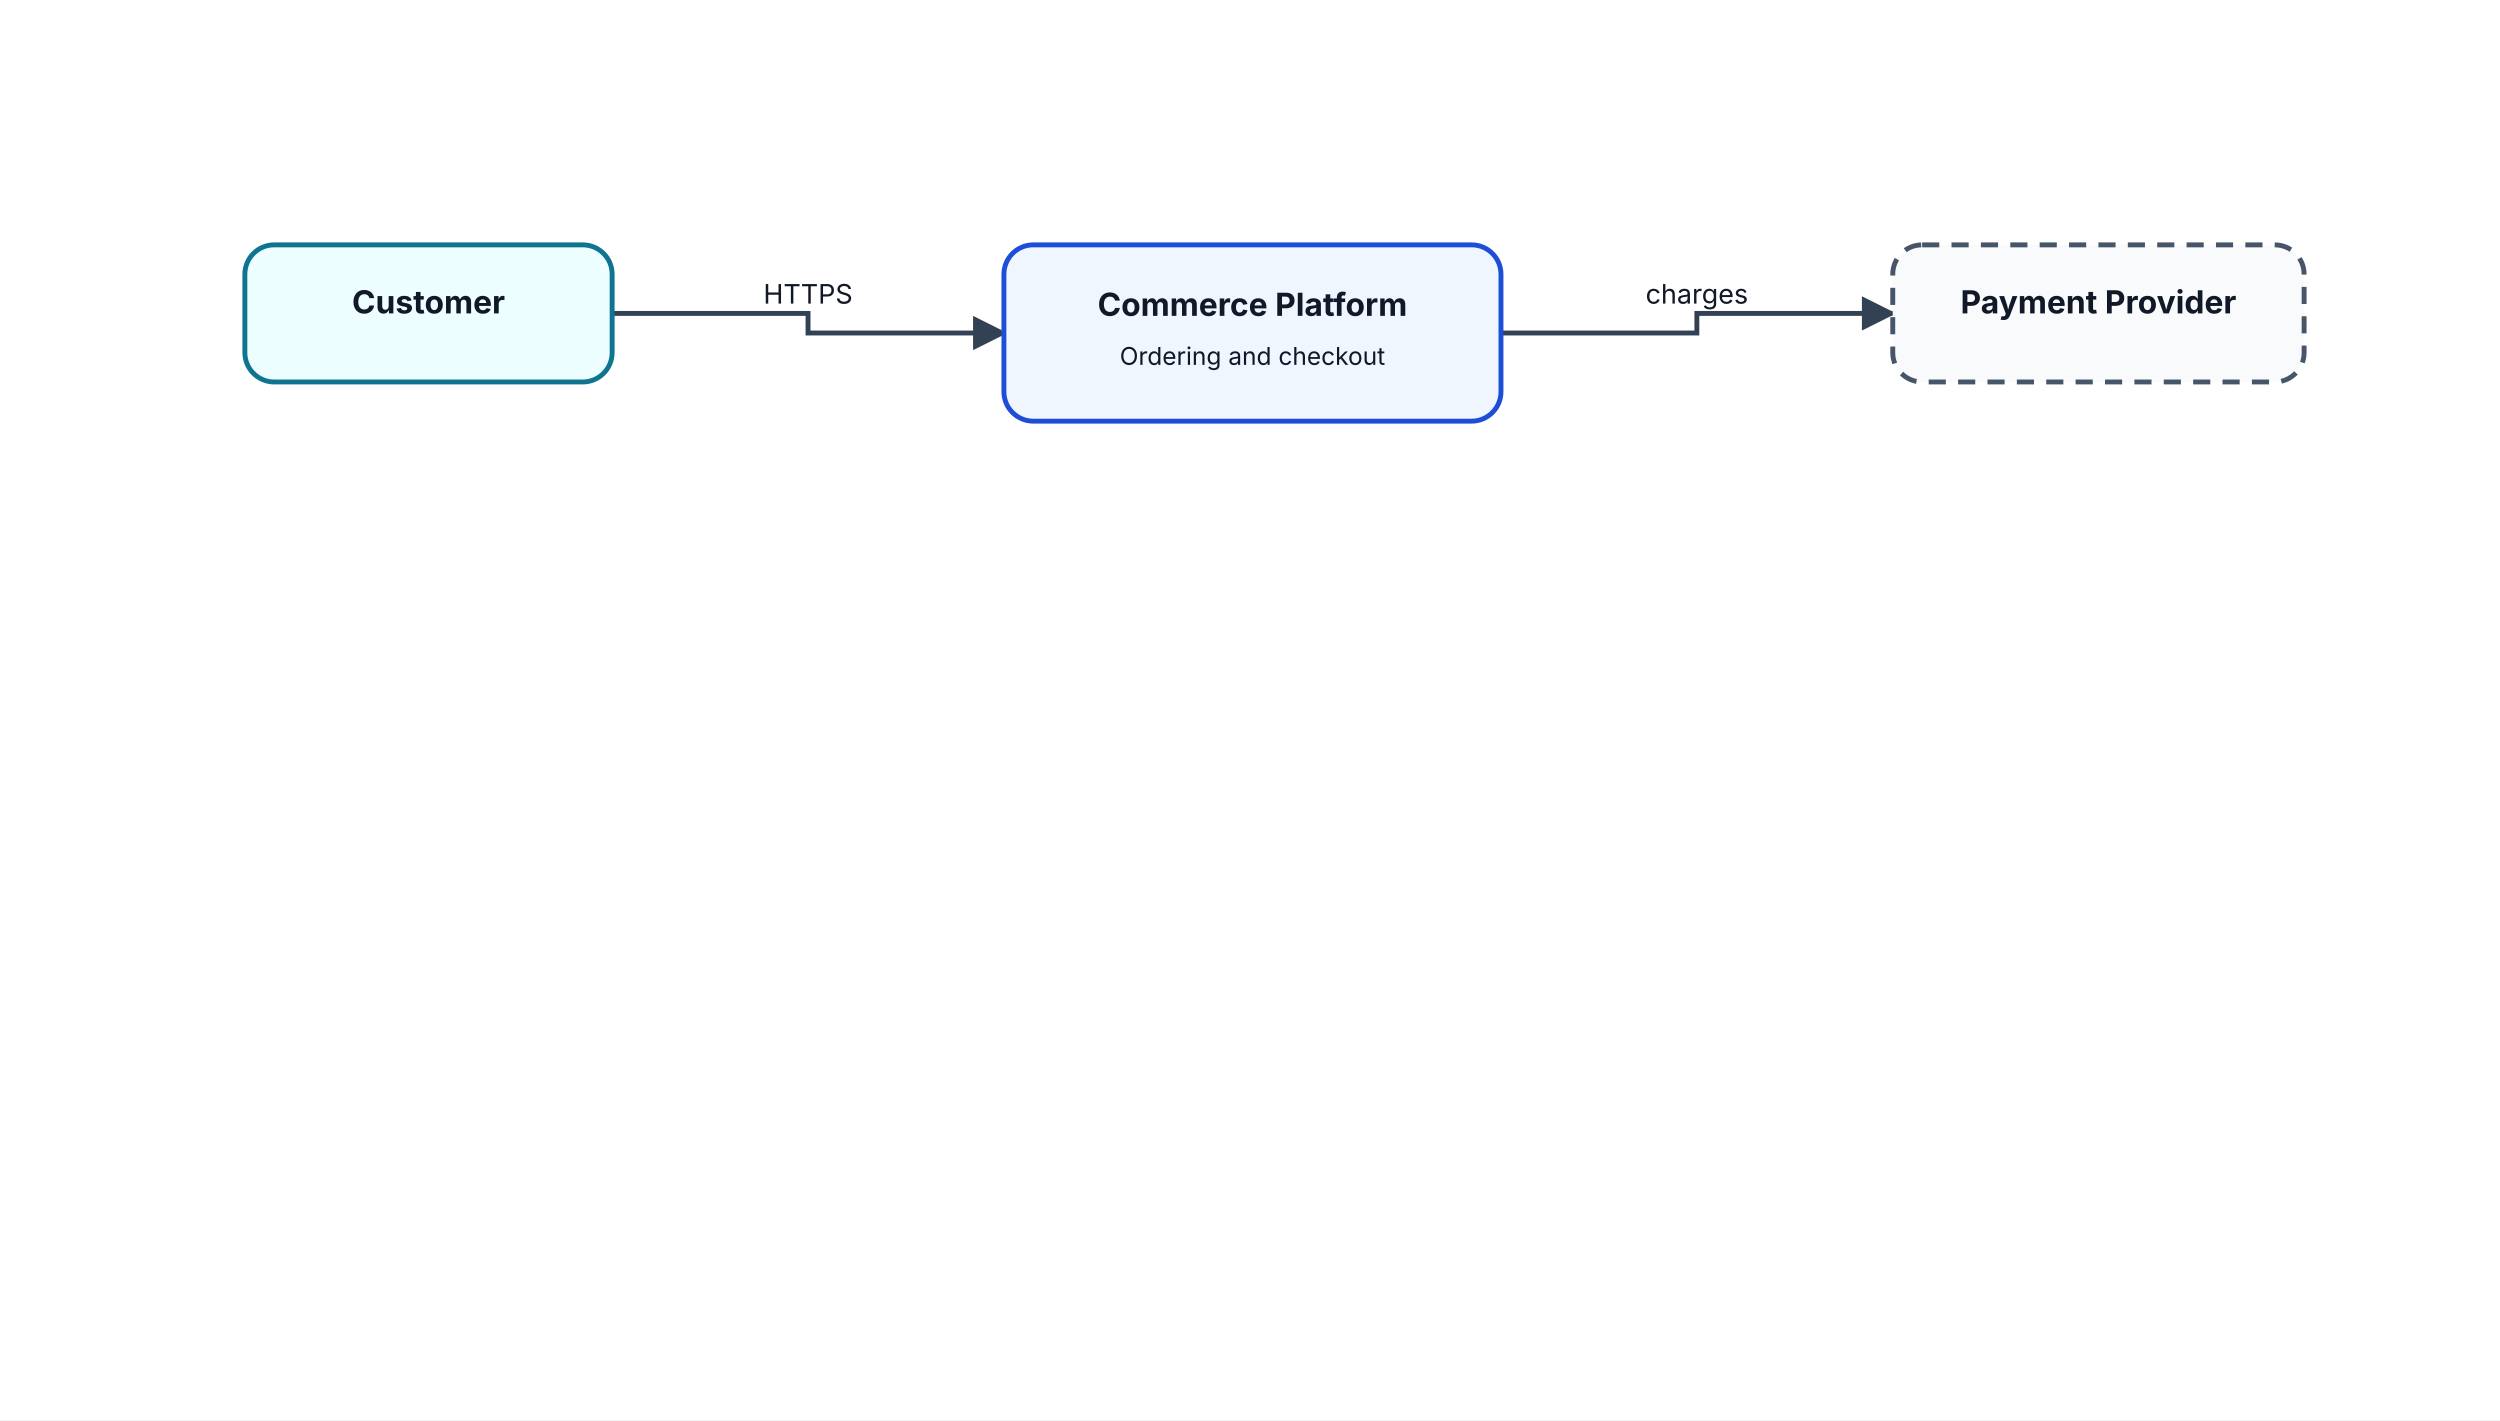
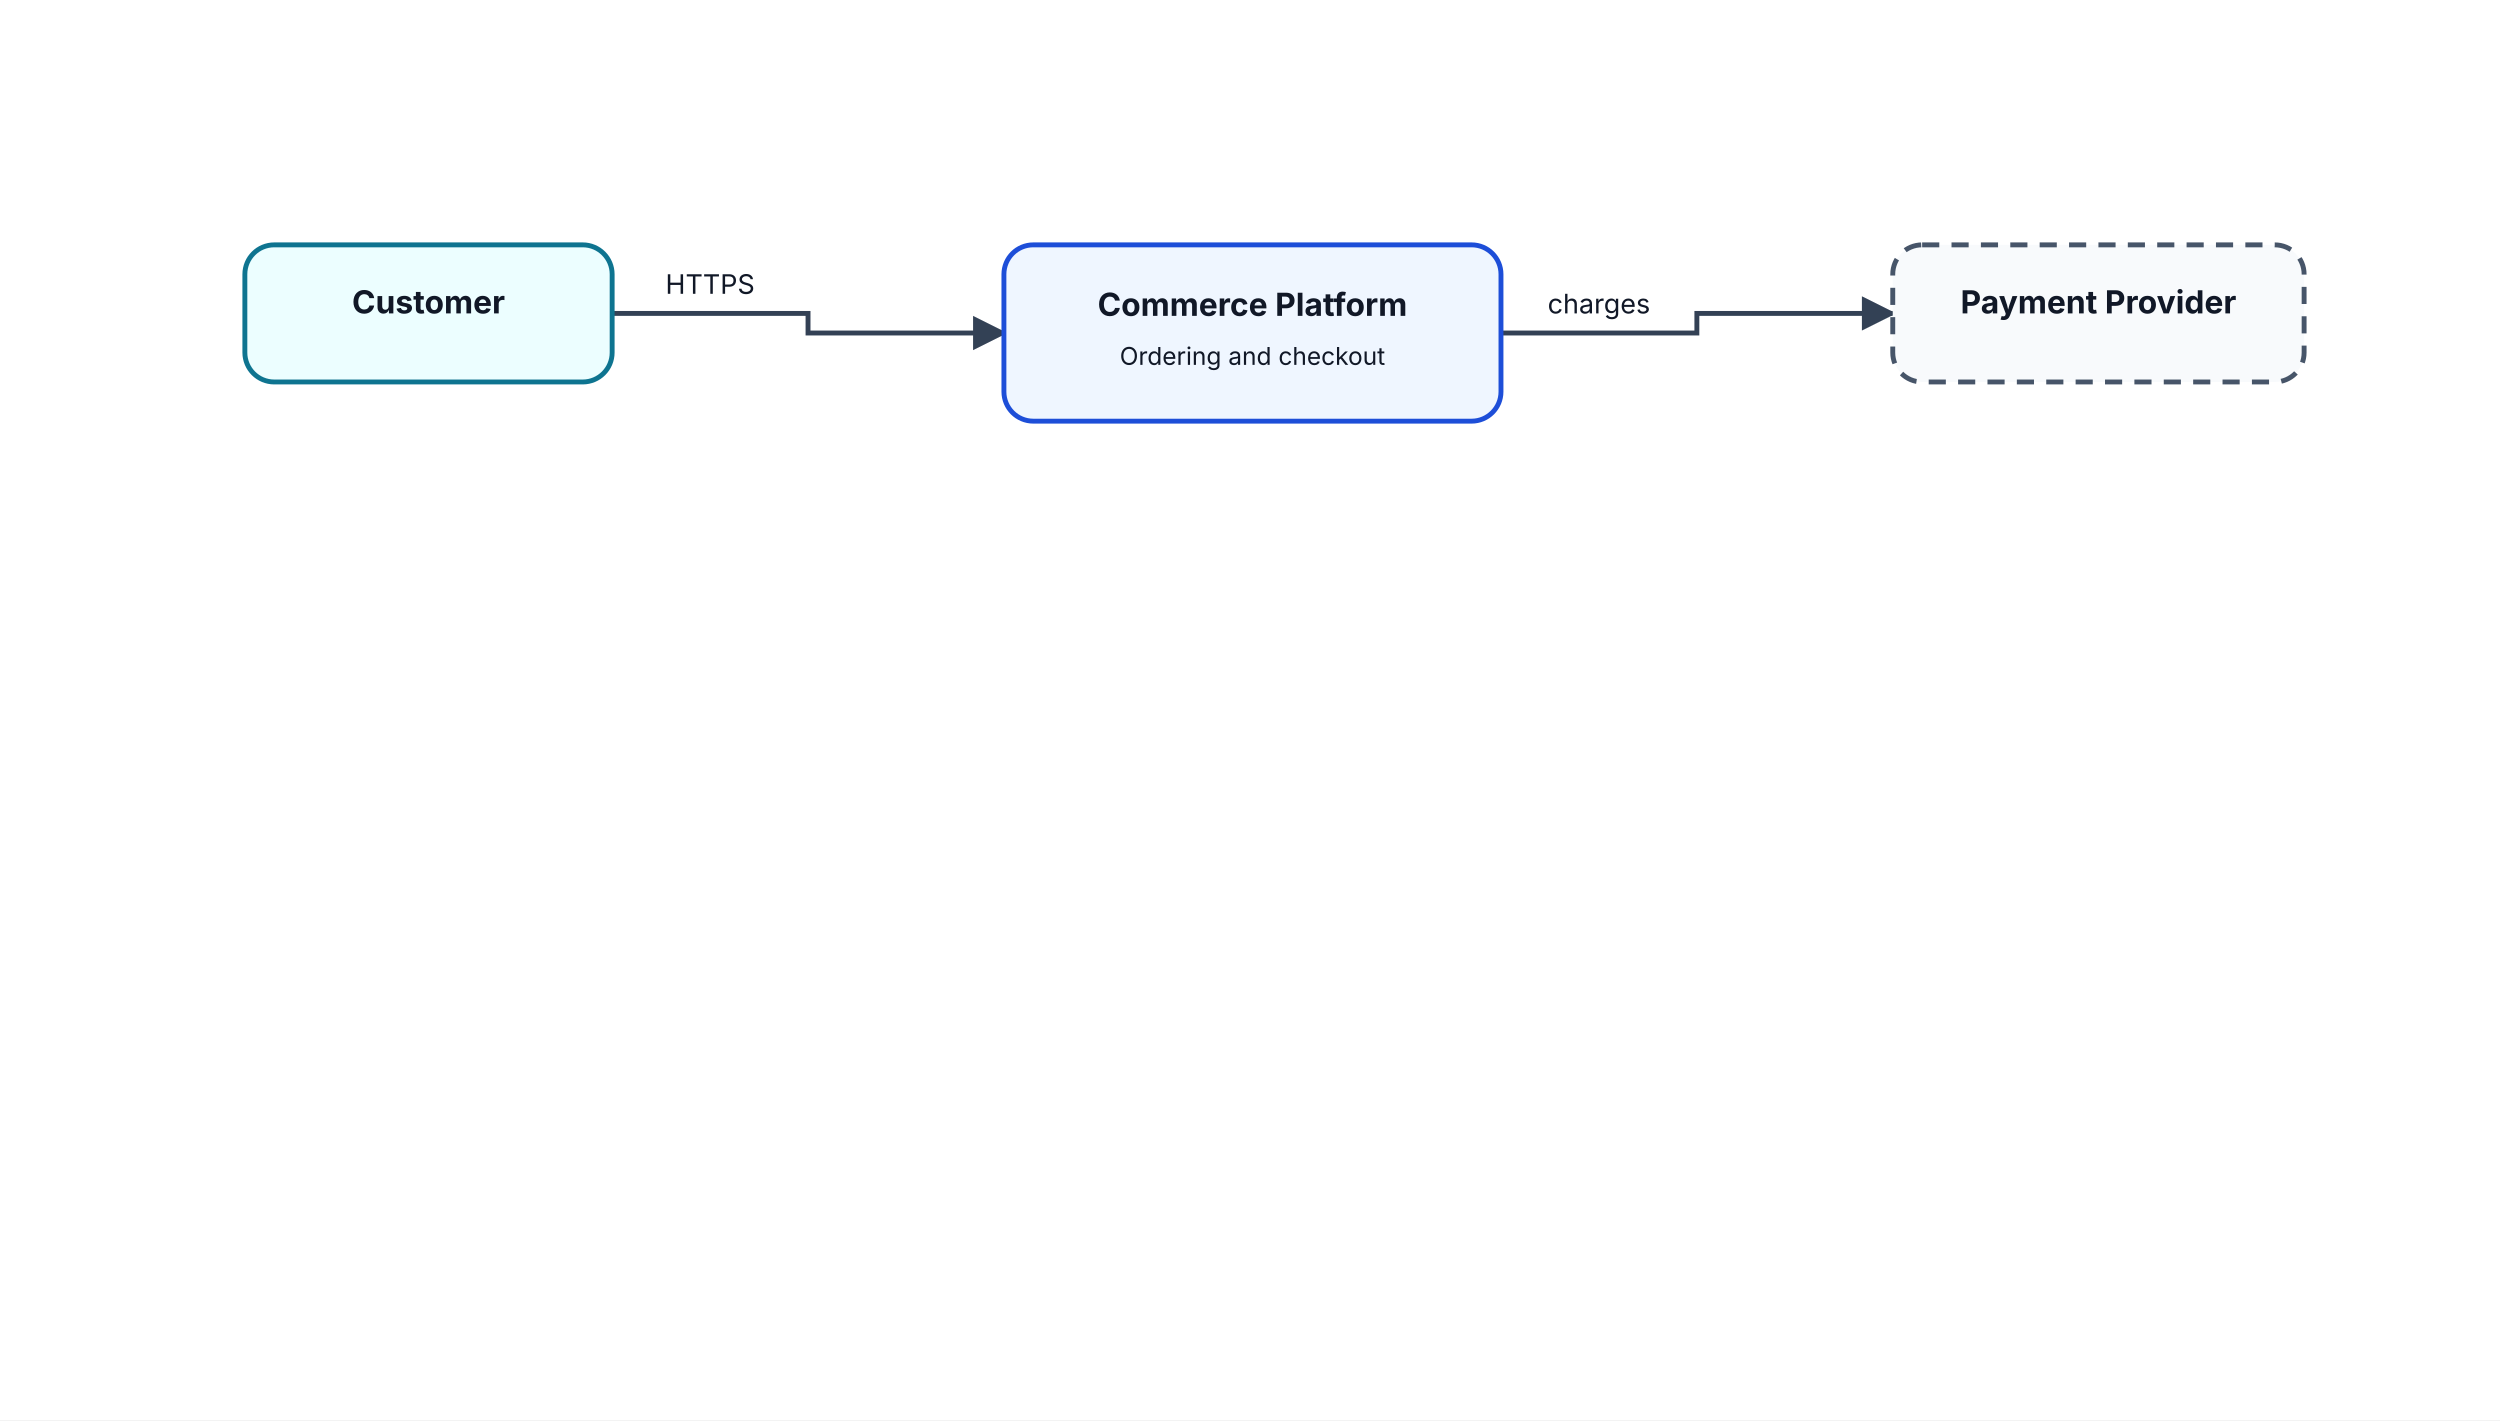
<svg xmlns="http://www.w3.org/2000/svg" width="1021" height="580" viewBox="0 0 1021 580" role="img" aria-label="Commerce Platform — System Context">
  <rect width="100%" height="100%" fill="#ffffff" />
  <defs>
-     <marker id="arrow" viewBox="0 0 10 10" refX="9" refY="5" markerWidth="7" markerHeight="7" orient="auto-start-reverse">
+     <marker id="arrow-334155" viewBox="0 0 10 10" refX="9" refY="5" markerWidth="7" markerHeight="7" orient="auto-start-reverse">
      <path d="M 0 0 L 10 5 L 0 10 z" fill="#334155" />
    </marker>
  </defs>
-   <polyline points="250,128.0 330.0,128.0 330.0,136.0 410,136.0" fill="none" stroke="#334155" stroke-width="2" marker-end="url(#arrow)" />
-   <text x="330.0" y="124.0" fill="#111827" font-family="Inter, Arial, sans-serif" font-size="11" text-anchor="middle">HTTPS</text>
-   <polyline points="613,136.0 693.0,136.0 693.0,128.0 773,128.0" fill="none" stroke="#334155" stroke-width="2" marker-end="url(#arrow)" />
-   <text x="693.0" y="124.0" fill="#111827" font-family="Inter, Arial, sans-serif" font-size="11" text-anchor="middle">charges</text>
+   <polyline points="250,128.0 330.0,128.0 330.0,136.0 410,136.0" fill="none" stroke="#334155" stroke-width="2" marker-end="url(#arrow-334155)" />
+   <text x="290.0" y="120.0" fill="#111827" font-family="Inter, Arial, sans-serif" font-size="11" text-anchor="middle">HTTPS</text>
+   <polyline points="613,136.0 693.0,136.0 693.0,128.0 773,128.0" fill="none" stroke="#334155" stroke-width="2" marker-end="url(#arrow-334155)" />
+   <text x="653.0" y="128.0" fill="#111827" font-family="Inter, Arial, sans-serif" font-size="11" text-anchor="middle">charges</text>
  <rect x="100" y="100" width="150" height="56" rx="12" fill="#ecfeff" stroke="#0e7490" stroke-width="2" />
  <text x="175.0" y="128.0" fill="#111827" font-family="Inter, Arial, sans-serif" font-size="13" font-weight="700" text-anchor="middle">Customer</text>
  <rect x="410" y="100" width="203" height="72" rx="12" fill="#eff6ff" stroke="#1d4ed8" stroke-width="2" />
  <text x="511.5" y="129.0" fill="#111827" font-family="Inter, Arial, sans-serif" font-size="13" font-weight="700" text-anchor="middle">Commerce Platform</text>
  <text x="511.5" y="149.0" fill="#111827" font-family="Inter, Arial, sans-serif" font-size="10" text-anchor="middle">Ordering and checkout</text>
  <rect x="773" y="100" width="168" height="56" rx="12" fill="#f8fafc" stroke="#475569" stroke-width="2" stroke-dasharray="7 5" />
  <text x="857.0" y="128.0" fill="#111827" font-family="Inter, Arial, sans-serif" font-size="13" font-weight="700" text-anchor="middle">Payment Provider</text>
</svg>
